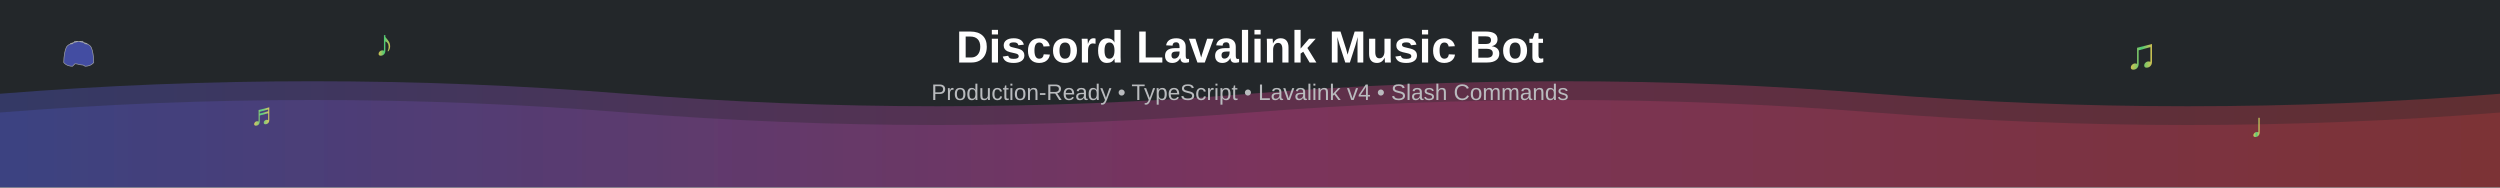
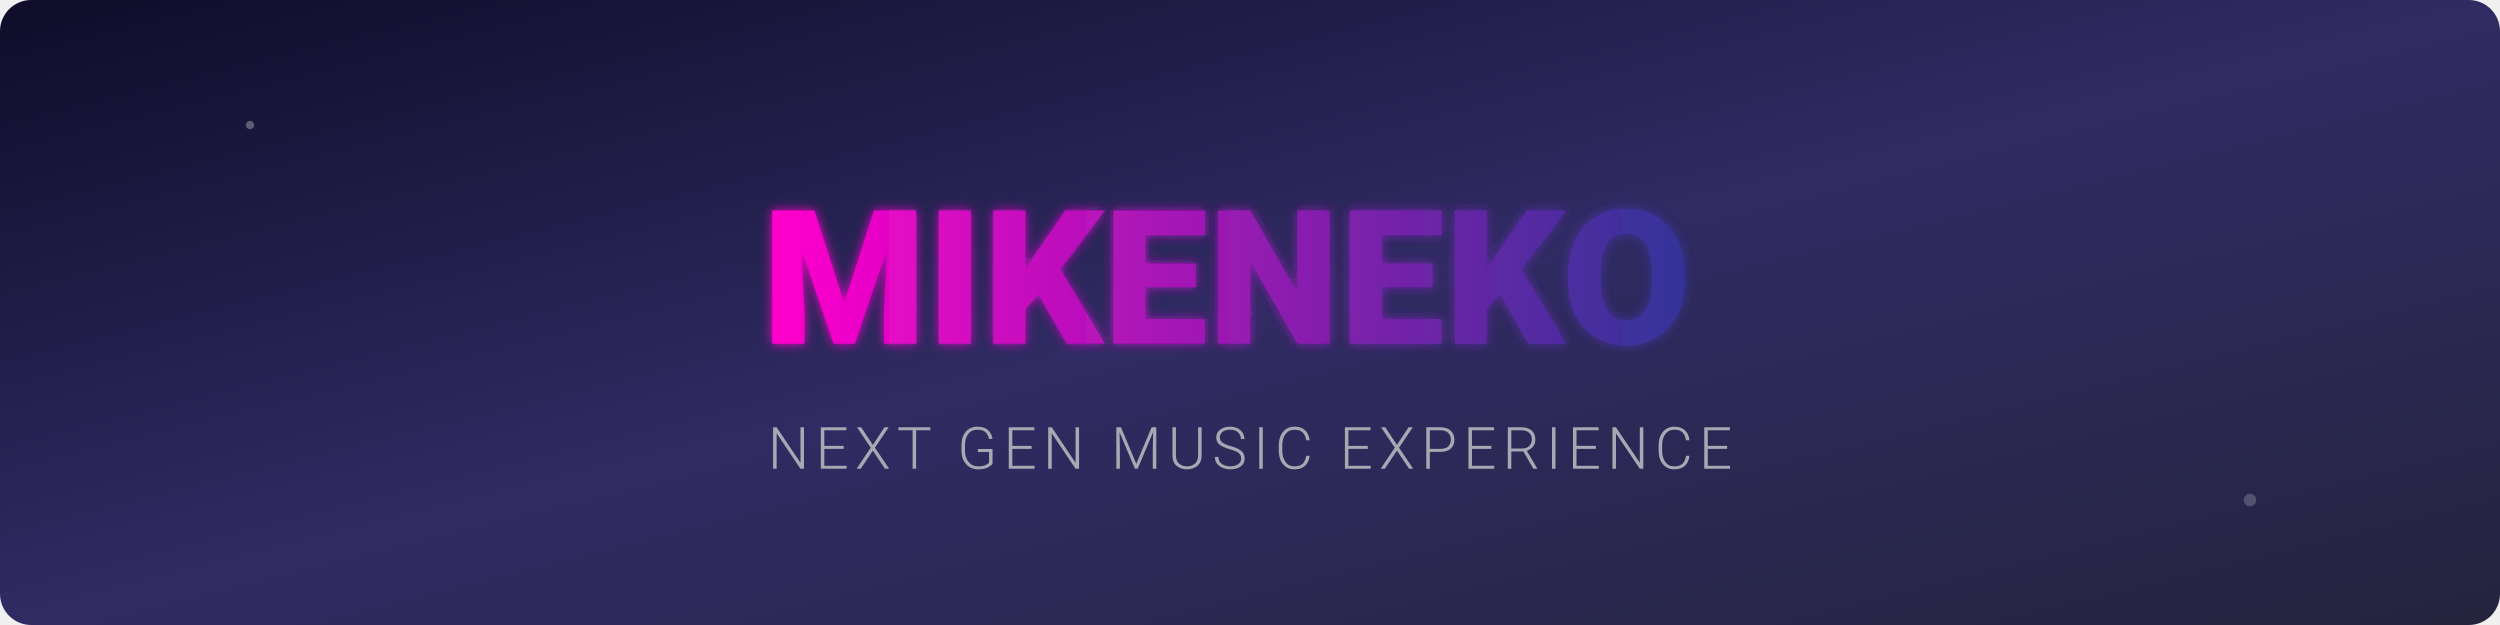
- <svg xmlns="http://www.w3.org/2000/svg" width="100%" height="150" viewBox="0 0 2000 150" preserveAspectRatio="xMidYMid slice">
+ <svg xmlns="http://www.w3.org/2000/svg" width="100%" height="100%" viewBox="0 0 1200 300" preserveAspectRatio="xMidYMid slice">
  <defs>
-     <linearGradient id="grad1" x1="0%" y1="0%" x2="100%" y2="0%">
-       <stop offset="0%" style="stop-color:#5865F2;stop-opacity:1">
-         <animate attributeName="stop-color" values="#5865F2;#EB459E;#5865F2" dur="4s" repeatCount="indefinite" />
+     <linearGradient id="bgGrad" x1="0%" y1="0%" x2="100%" y2="100%">
+       <stop offset="0%" style="stop-color:#0f0c29;stop-opacity:1" />
+       <stop offset="50%" style="stop-color:#302b63;stop-opacity:1" />
+       <stop offset="100%" style="stop-color:#24243e;stop-opacity:1" />
+     </linearGradient>
+     <linearGradient id="textGrad" x1="0%" y1="0%" x2="100%" y2="0%">
+       <stop offset="0%" style="stop-color:#ff00cc;stop-opacity:1">
+         <animate attributeName="stop-color" values="#ff00cc;#333399;#ff00cc" dur="4s" repeatCount="indefinite" />
      </stop>
-       <stop offset="50%" style="stop-color:#EB459E;stop-opacity:1">
-         <animate attributeName="stop-color" values="#EB459E;#ED4245;#EB459E" dur="4s" repeatCount="indefinite" />
-       </stop>
-       <stop offset="100%" style="stop-color:#ED4245;stop-opacity:1">
-         <animate attributeName="stop-color" values="#ED4245;#5865F2;#ED4245" dur="4s" repeatCount="indefinite" />
+       <stop offset="100%" style="stop-color:#333399;stop-opacity:1">
+         <animate attributeName="stop-color" values="#333399;#ff00cc;#333399" dur="4s" repeatCount="indefinite" />
      </stop>
    </linearGradient>
-     <linearGradient id="grad2" x1="0%" y1="0%" x2="100%" y2="0%">
-       <stop offset="0%" style="stop-color:#FEE75C;stop-opacity:1" />
-       <stop offset="50%" style="stop-color:#57F287;stop-opacity:1" />
-       <stop offset="100%" style="stop-color:#FEE75C;stop-opacity:1" />
-     </linearGradient>
+     <filter id="glow">
+       <feGaussianBlur stdDeviation="2.5" result="coloredBlur" />
+       <feMerge>
+         <feMergeNode in="coloredBlur" />
+         <feMergeNode in="SourceGraphic" />
+       </feMerge>
+     </filter>
  </defs>
-   <rect width="100%" height="150" fill="#23272A" />
-   <path d="M0,75 Q250,55 500,75 T1000,75 T1500,75 T2000,75 V150 H0 Z" fill="url(#grad1)" opacity="0.3">
-     <animate attributeName="d" values="M0,75 Q250,55 500,75 T1000,75 T1500,75 T2000,75 V150 H0 Z;               M0,75 Q250,95 500,75 T1000,75 T1500,75 T2000,75 V150 H0 Z;               M0,75 Q250,55 500,75 T1000,75 T1500,75 T2000,75 V150 H0 Z" dur="6s" repeatCount="indefinite" />
-   </path>
-   <path d="M0,90 Q250,70 500,90 T1000,90 T1500,90 T2000,90 V150 H0 Z" fill="url(#grad1)" opacity="0.2">
-     <animate attributeName="d" values="M0,90 Q250,70 500,90 T1000,90 T1500,90 T2000,90 V150 H0 Z;               M0,90 Q250,110 500,90 T1000,90 T1500,90 T2000,90 V150 H0 Z;               M0,90 Q250,70 500,90 T1000,90 T1500,90 T2000,90 V150 H0 Z" dur="8s" repeatCount="indefinite" />
-   </path>
-   <text x="50%" y="50" font-family="Arial, sans-serif" font-size="36" font-weight="bold" fill="#FFFFFF" text-anchor="middle">
-     Discord Lavalink Music Bot
+   <rect width="100%" height="100%" fill="url(#bgGrad)" rx="15" ry="15" />
+   <circle cx="10%" cy="20%" r="2" fill="#fff" opacity="0.3">
+     <animate attributeName="cy" values="20%;10%;20%" dur="5s" repeatCount="indefinite" />
+     <animate attributeName="opacity" values="0.3;0.8;0.3" dur="5s" repeatCount="indefinite" />
+   </circle>
+   <circle cx="90%" cy="80%" r="3" fill="#fff" opacity="0.2">
+     <animate attributeName="cy" values="80%;90%;80%" dur="7s" repeatCount="indefinite" />
+     <animate attributeName="opacity" values="0.2;0.6;0.2" dur="7s" repeatCount="indefinite" />
+   </circle>
+   <circle cx="50%" cy="50%" r="1" fill="#fff" opacity="0.1">
+     <animate attributeName="r" values="1;100;1" dur="10s" repeatCount="indefinite" />
+     <animate attributeName="opacity" values="0.1;0.0;0.1" dur="10s" repeatCount="indefinite" />
+   </circle>
+   <text x="50%" y="55%" text-anchor="middle" font-family="'Segoe UI', Roboto, Helvetica, Arial, sans-serif" font-weight="900" font-size="90" fill="url(#textGrad)" filter="url(#glow)">
+     MIKENEKO
+     <animate attributeName="letter-spacing" values="5;10;5" dur="3s" repeatCount="indefinite" />
  </text>
-   <text x="50%" y="80" font-family="Arial, sans-serif" font-size="18" fill="#B9BBBE" text-anchor="middle">
-     Production-Ready • TypeScript • Lavalink v4 • Slash Commands
+   <text x="50%" y="75%" text-anchor="middle" font-family="'Segoe UI', Roboto, Helvetica, Arial, sans-serif" font-weight="300" font-size="28" fill="#a8a8b3" letter-spacing="3">
+     NEXT GEN MUSIC EXPERIENCE
  </text>
-   <g fill="url(#grad2)" opacity="0.8">
-     <text x="15%" y="45" font-size="30">♪
-       <animate attributeName="y" values="45;35;45" dur="2s" repeatCount="indefinite" />
-       <animate attributeName="opacity" values="0.8;0.4;0.8" dur="2s" repeatCount="indefinite" />
-     </text>
-     <text x="85%" y="55" font-size="35">♫
-       <animate attributeName="y" values="55;45;55" dur="2.5s" repeatCount="indefinite" />
-       <animate attributeName="opacity" values="0.8;0.4;0.8" dur="2.5s" repeatCount="indefinite" />
-     </text>
-     <text x="10%" y="100" font-size="25">♬
-       <animate attributeName="y" values="100;90;100" dur="3s" repeatCount="indefinite" />
-       <animate attributeName="opacity" values="0.8;0.4;0.8" dur="3s" repeatCount="indefinite" />
-     </text>
-     <text x="90%" y="110" font-size="28">♩
-       <animate attributeName="y" values="110;100;110" dur="2.8s" repeatCount="indefinite" />
-       <animate attributeName="opacity" values="0.8;0.4;0.8" dur="2.8s" repeatCount="indefinite" />
-     </text>
-   </g>
-   <g transform="translate(50, 30)">
-     <path d="M20,5 C20,5 15,3 10,3 C10,3 9,4 8,5 C6,5 4,6 3,8 C2,10 1,15 1,20 C1,20 3,23 8,23 C8,23 9,22 10,21 C12,21 14,22 16,22 C17,22 18,23 18,23 C23,23 25,20 25,20 C25,15 24,10 23,8 C22,6 20,5 18,5 C17,4 16,3 16,3 C11,3 6,5 6,5" fill="#5865F2" stroke="#FFFFFF" stroke-width="0.5" opacity="0.6">
-       <animate attributeName="opacity" values="0.6;1;0.6" dur="3s" repeatCount="indefinite" />
-     </path>
-   </g>
+   <line x1="30%" y1="85%" x2="70%" y2="85%" stroke="url(#textGrad)" stroke-width="2" opacity="0.5">
+     <animate attributeName="x1" values="30%;20%;30%" dur="4s" repeatCount="indefinite" />
+     <animate attributeName="x2" values="70%;80%;70%" dur="4s" repeatCount="indefinite" />
+   </line>
</svg>
